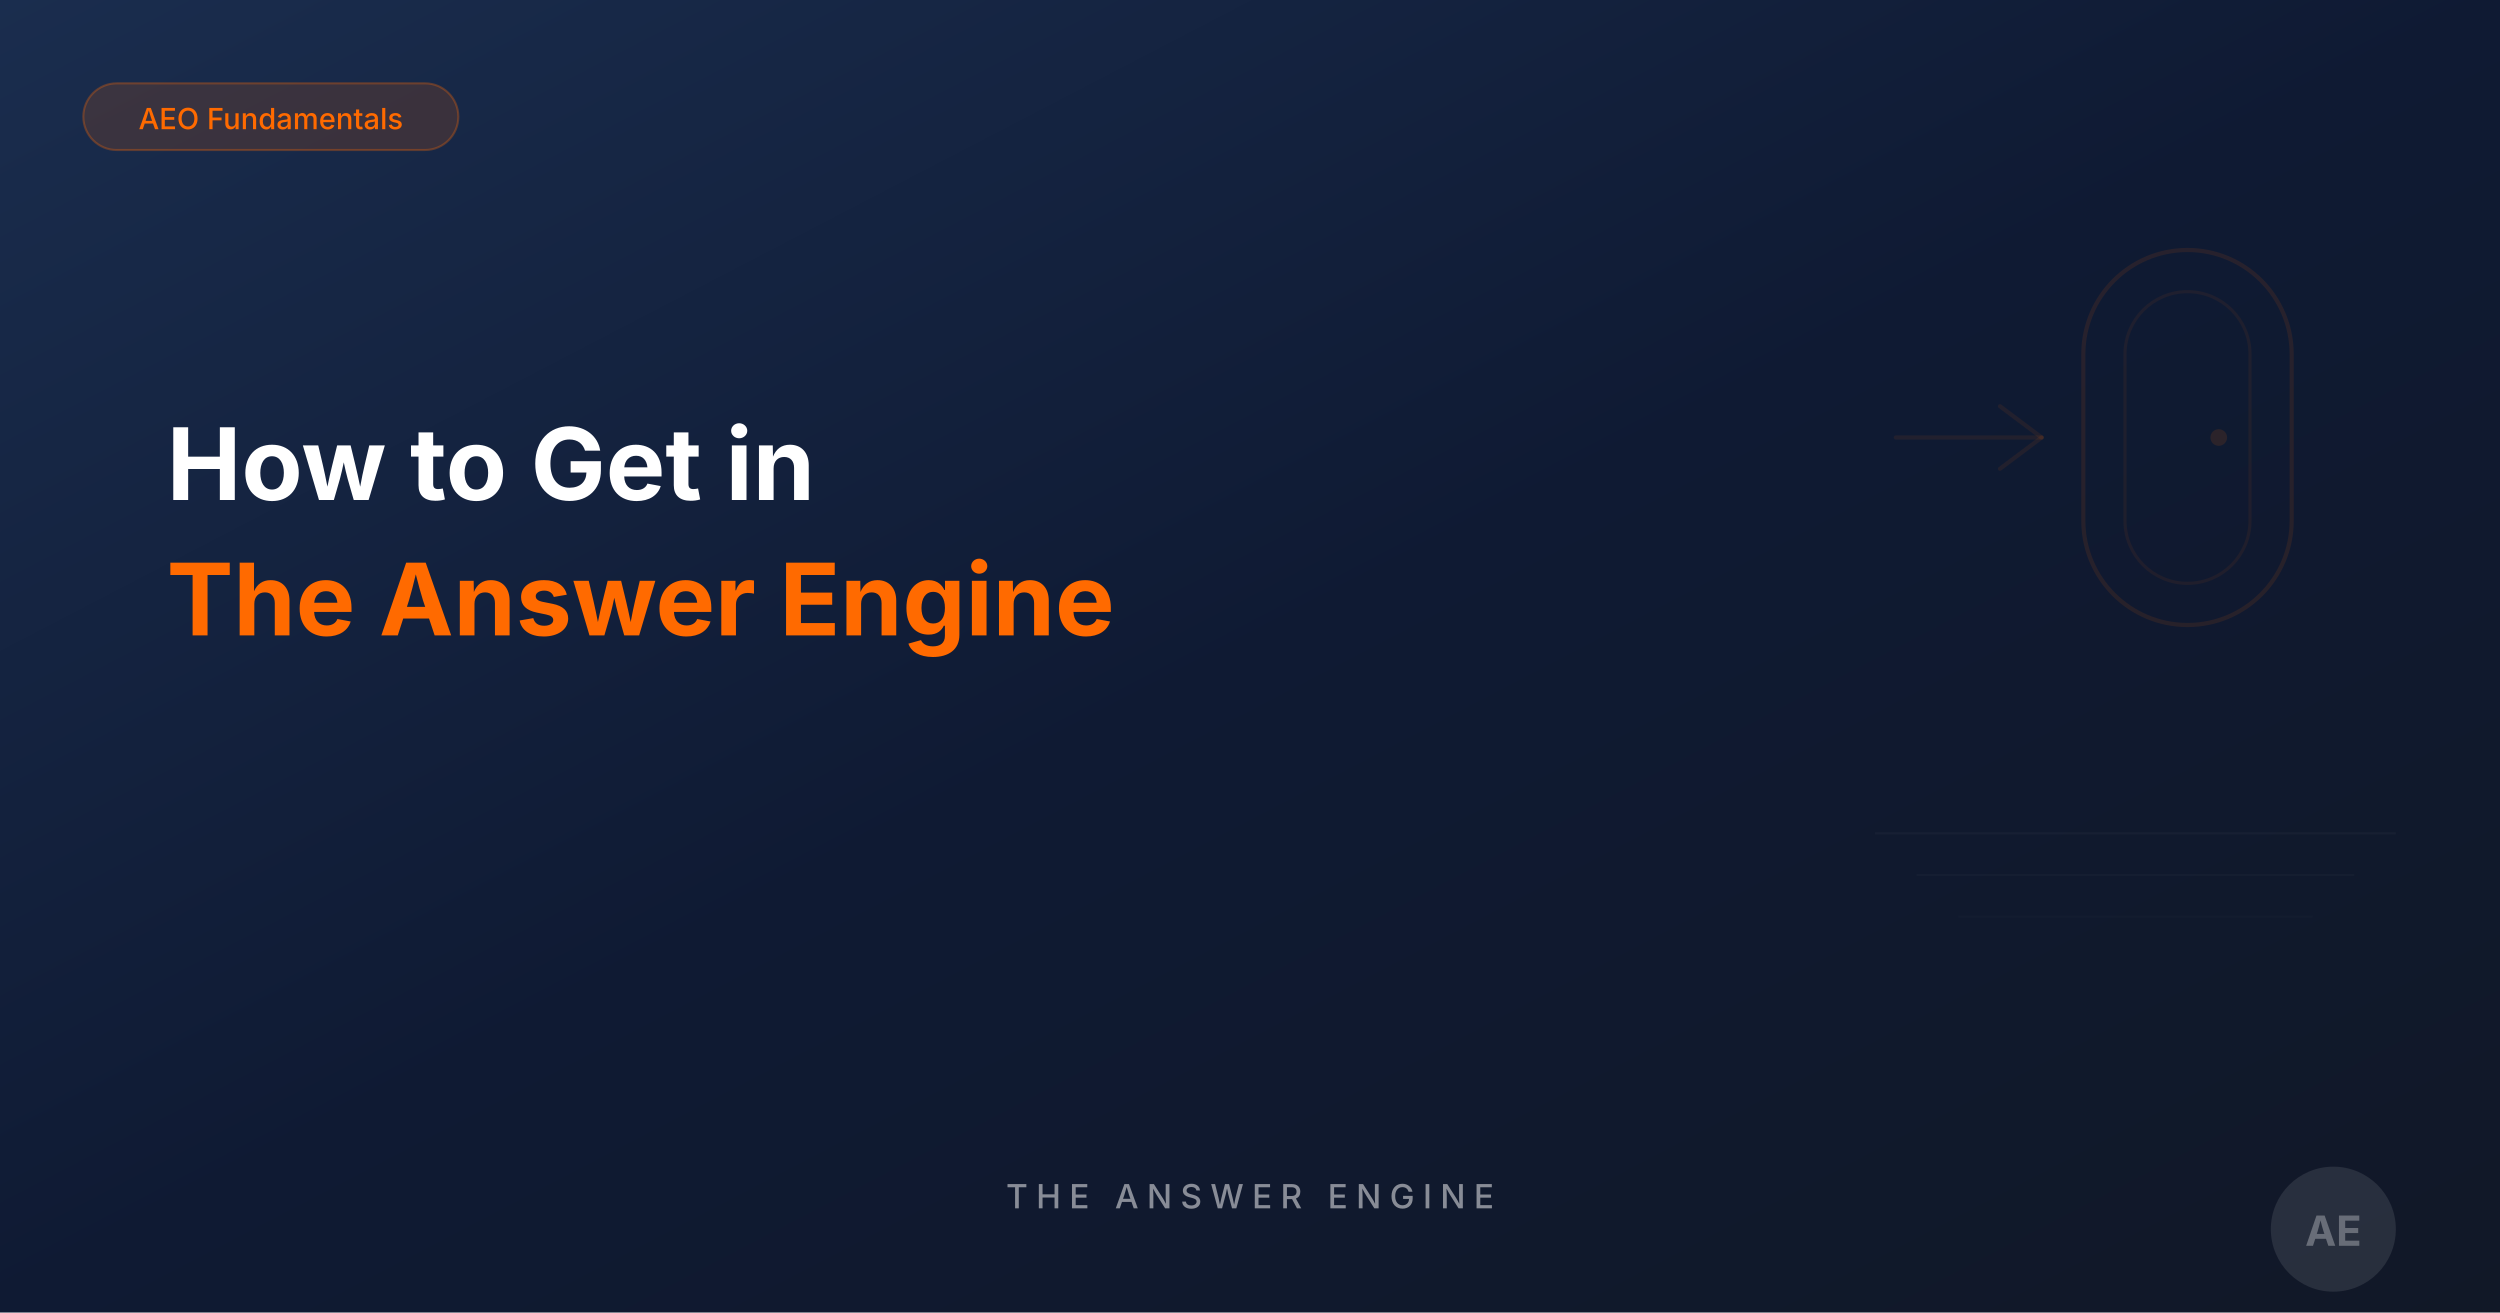
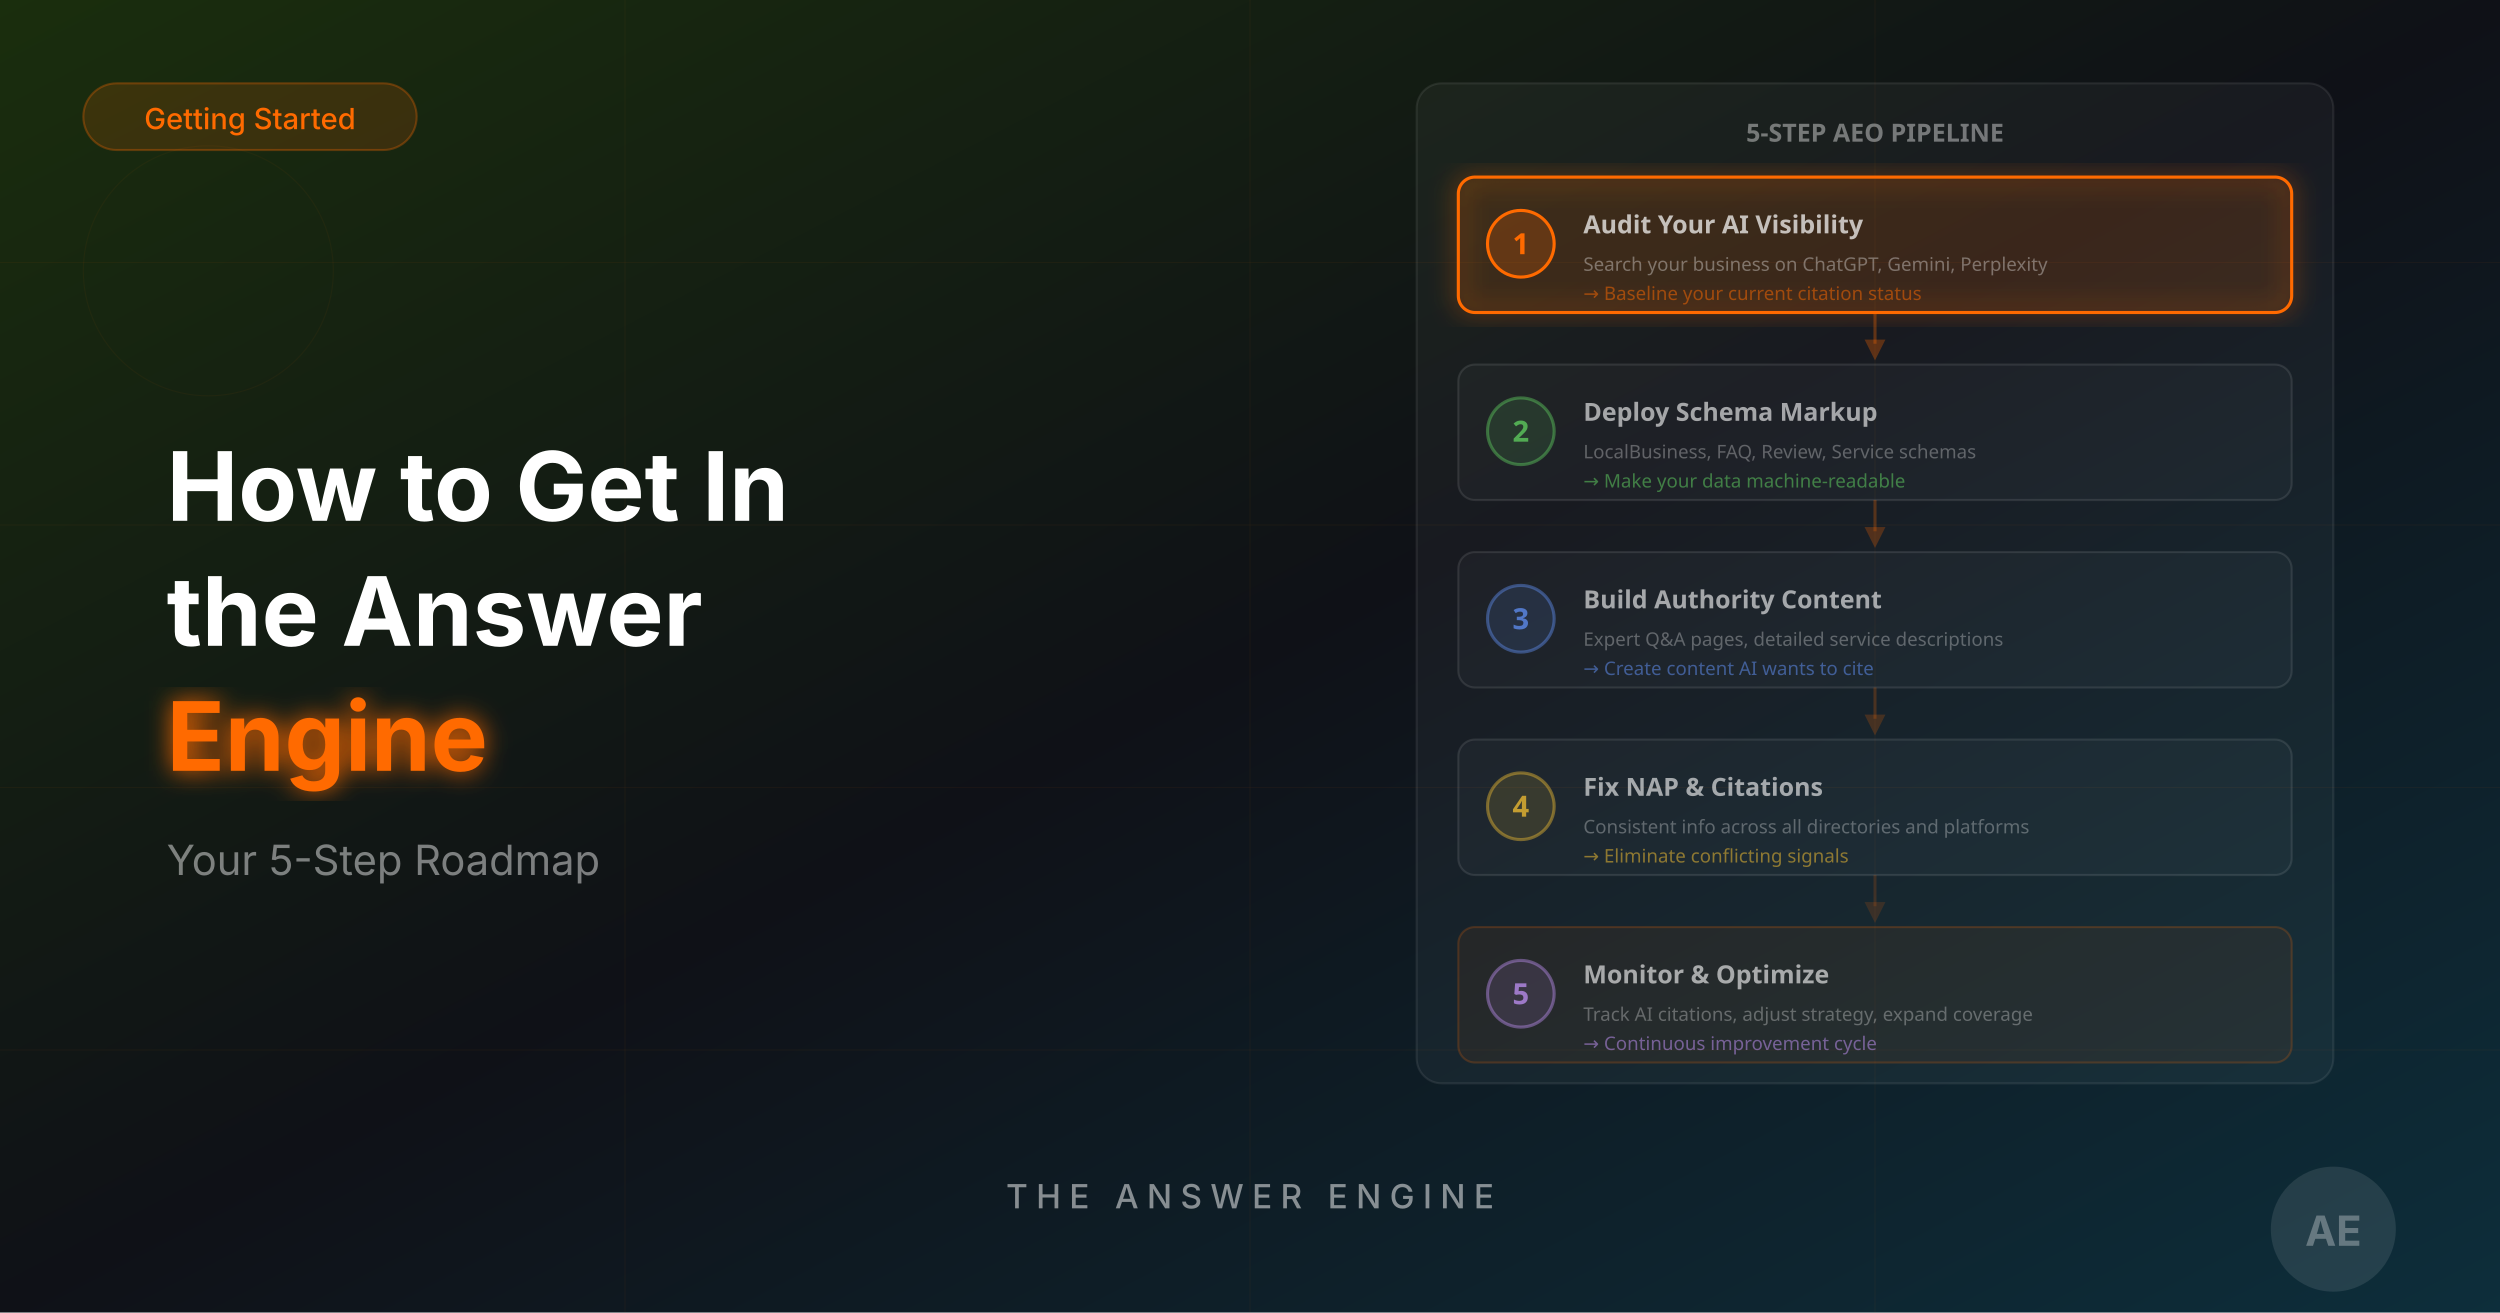
<svg xmlns="http://www.w3.org/2000/svg" width="1200" height="630" viewBox="0 0 1200 630">
  <defs>
-     <linearGradient id="bg" x1="0%" y1="0%" x2="100%" y2="100%">
-       <stop offset="0%" style="stop-color:#1a2d4e;stop-opacity:1" />
-       <stop offset="50%" style="stop-color:#0f1a33;stop-opacity:1" />
-       <stop offset="100%" style="stop-color:#111827;stop-opacity:1" />
+     <linearGradient id="bg11" x1="0%" y1="0%" x2="100%" y2="100%">
+       <stop offset="0%" style="stop-color:#1a2e0d;stop-opacity:1" />
+       <stop offset="50%" style="stop-color:#0F1117;stop-opacity:1" />
+       <stop offset="100%" style="stop-color:#0d2e3b;stop-opacity:1" />
    </linearGradient>
+     <filter id="glow11">
+       <feGaussianBlur stdDeviation="6" result="blur11" />
+       <feMerge>
+         <feMergeNode in="blur11" />
+         <feMergeNode in="SourceGraphic" />
+       </feMerge>
+     </filter>
  </defs>
-   <rect width="1200" height="630" fill="url(#bg)" />
-   <rect x="1000" y="120" width="100" height="180" rx="50" ry="50" stroke="rgba(255,106,0,0.1)" stroke-width="2" fill="none" />
-   <rect x="1020" y="140" width="60" height="140" rx="30" ry="30" stroke="rgba(255,106,0,0.07)" stroke-width="1.5" fill="none" />
-   <circle cx="1065" cy="210" r="4" fill="rgba(255,106,0,0.12)" />
-   <g stroke="rgba(255,106,0,0.08)" stroke-width="2" stroke-linecap="round">
-     <line x1="910" y1="210" x2="980" y2="210" />
-     <line x1="960" y1="195" x2="980" y2="210" />
-     <line x1="960" y1="225" x2="980" y2="210" />
+   <rect width="1200" height="630" fill="url(#bg11)" />
+   <line x1="0" y1="126" x2="1200" y2="126" stroke="rgba(255,106,0,0.05)" stroke-width="0.5" />
+   <line x1="0" y1="252" x2="1200" y2="252" stroke="rgba(255,106,0,0.05)" stroke-width="0.5" />
+   <line x1="0" y1="378" x2="1200" y2="378" stroke="rgba(255,106,0,0.05)" stroke-width="0.5" />
+   <line x1="0" y1="504" x2="1200" y2="504" stroke="rgba(255,106,0,0.05)" stroke-width="0.5" />
+   <line x1="300" y1="0" x2="300" y2="630" stroke="rgba(255,106,0,0.05)" stroke-width="0.5" />
+   <line x1="600" y1="0" x2="600" y2="630" stroke="rgba(255,106,0,0.05)" stroke-width="0.5" />
+   <line x1="900" y1="0" x2="900" y2="630" stroke="rgba(255,106,0,0.05)" stroke-width="0.5" />
+   <g transform="translate(680, 40)">
+     <rect x="0" y="0" width="440" height="480" rx="12" fill="rgba(255,255,255,0.04)" stroke="rgba(255,255,255,0.08)" stroke-width="1" />
+     <text x="220" y="28" font-family="system-ui, sans-serif" font-size="12" fill="rgba(255,255,255,0.4)" text-anchor="middle" font-weight="600">5-STEP AEO PIPELINE</text>
+     <rect x="20" y="45" width="400" height="65" rx="8" fill="rgba(255,106,0,0.08)" stroke="#FF6A00" stroke-width="1.5" filter="url(#glow11)" />
+     <circle cx="50" cy="77" r="16" fill="rgba(255,106,0,0.2)" stroke="#FF6A00" stroke-width="1.5" />
+     <text x="50" y="82" font-family="system-ui, sans-serif" font-size="14" fill="#FF6A00" text-anchor="middle" font-weight="700">1</text>
+     <text x="80" y="72" font-family="system-ui, sans-serif" font-size="12" fill="rgba(255,255,255,0.7)" font-weight="600">Audit Your AI Visibility</text>
+     <text x="80" y="90" font-family="system-ui, sans-serif" font-size="9" fill="rgba(255,255,255,0.35)">Search your business on ChatGPT, Gemini, Perplexity</text>
+     <text x="80" y="104" font-family="system-ui, sans-serif" font-size="9" fill="rgba(255,106,0,0.5)">→ Baseline your current citation status</text>
+     <line x1="220" y1="110" x2="220" y2="125" stroke="rgba(255,106,0,0.3)" stroke-width="1.5" />
+     <polygon points="215,123 220,133 225,123" fill="rgba(255,106,0,0.3)" />
+     <rect x="20" y="135" width="400" height="65" rx="8" fill="rgba(255,255,255,0.03)" stroke="rgba(255,255,255,0.1)" stroke-width="1" />
+     <circle cx="50" cy="167" r="16" fill="rgba(100,220,100,0.12)" stroke="rgba(100,220,100,0.4)" stroke-width="1.5" />
+     <text x="50" y="172" font-family="system-ui, sans-serif" font-size="14" fill="rgba(100,220,100,0.7)" text-anchor="middle" font-weight="700">2</text>
+     <text x="80" y="162" font-family="system-ui, sans-serif" font-size="12" fill="rgba(255,255,255,0.6)" font-weight="600">Deploy Schema Markup</text>
+     <text x="80" y="180" font-family="system-ui, sans-serif" font-size="9" fill="rgba(255,255,255,0.3)">LocalBusiness, FAQ, Review, Service schemas</text>
+     <text x="80" y="194" font-family="system-ui, sans-serif" font-size="9" fill="rgba(100,220,100,0.5)">→ Make your data machine-readable</text>
+     <line x1="220" y1="200" x2="220" y2="215" stroke="rgba(255,106,0,0.25)" stroke-width="1.5" />
+     <polygon points="215,213 220,223 225,213" fill="rgba(255,106,0,0.25)" />
+     <rect x="20" y="225" width="400" height="65" rx="8" fill="rgba(255,255,255,0.03)" stroke="rgba(255,255,255,0.1)" stroke-width="1" />
+     <circle cx="50" cy="257" r="16" fill="rgba(100,150,255,0.12)" stroke="rgba(100,150,255,0.4)" stroke-width="1.5" />
+     <text x="50" y="262" font-family="system-ui, sans-serif" font-size="14" fill="rgba(100,150,255,0.7)" text-anchor="middle" font-weight="700">3</text>
+     <text x="80" y="252" font-family="system-ui, sans-serif" font-size="12" fill="rgba(255,255,255,0.6)" font-weight="600">Build Authority Content</text>
+     <text x="80" y="270" font-family="system-ui, sans-serif" font-size="9" fill="rgba(255,255,255,0.3)">Expert Q&amp;A pages, detailed service descriptions</text>
+     <text x="80" y="284" font-family="system-ui, sans-serif" font-size="9" fill="rgba(100,150,255,0.5)">→ Create content AI wants to cite</text>
+     <line x1="220" y1="290" x2="220" y2="305" stroke="rgba(255,106,0,0.2)" stroke-width="1.5" />
+     <polygon points="215,303 220,313 225,303" fill="rgba(255,106,0,0.2)" />
+     <rect x="20" y="315" width="400" height="65" rx="8" fill="rgba(255,255,255,0.03)" stroke="rgba(255,255,255,0.1)" stroke-width="1" />
+     <circle cx="50" cy="347" r="16" fill="rgba(255,200,50,0.12)" stroke="rgba(255,200,50,0.4)" stroke-width="1.5" />
+     <text x="50" y="352" font-family="system-ui, sans-serif" font-size="14" fill="rgba(255,200,50,0.7)" text-anchor="middle" font-weight="700">4</text>
+     <text x="80" y="342" font-family="system-ui, sans-serif" font-size="12" fill="rgba(255,255,255,0.6)" font-weight="600">Fix NAP &amp; Citations</text>
+     <text x="80" y="360" font-family="system-ui, sans-serif" font-size="9" fill="rgba(255,255,255,0.3)">Consistent info across all directories and platforms</text>
+     <text x="80" y="374" font-family="system-ui, sans-serif" font-size="9" fill="rgba(255,200,50,0.5)">→ Eliminate conflicting signals</text>
+     <line x1="220" y1="380" x2="220" y2="395" stroke="rgba(255,106,0,0.15)" stroke-width="1.5" />
+     <polygon points="215,393 220,403 225,393" fill="rgba(255,106,0,0.15)" />
+     <rect x="20" y="405" width="400" height="65" rx="8" fill="rgba(255,106,0,0.06)" stroke="rgba(255,106,0,0.2)" stroke-width="1" />
+     <circle cx="50" cy="437" r="16" fill="rgba(200,150,255,0.12)" stroke="rgba(200,150,255,0.4)" stroke-width="1.5" />
+     <text x="50" y="442" font-family="system-ui, sans-serif" font-size="14" fill="rgba(200,150,255,0.7)" text-anchor="middle" font-weight="700">5</text>
+     <text x="80" y="432" font-family="system-ui, sans-serif" font-size="12" fill="rgba(255,255,255,0.6)" font-weight="600">Monitor &amp; Optimize</text>
+     <text x="80" y="450" font-family="system-ui, sans-serif" font-size="9" fill="rgba(255,255,255,0.3)">Track AI citations, adjust strategy, expand coverage</text>
+     <text x="80" y="464" font-family="system-ui, sans-serif" font-size="9" fill="rgba(200,150,255,0.5)">→ Continuous improvement cycle</text>
  </g>
-   <line x1="900" y1="400" x2="1150" y2="400" stroke="rgba(255,255,255,0.03)" stroke-width="1" />
-   <line x1="920" y1="420" x2="1130" y2="420" stroke="rgba(255,255,255,0.02)" stroke-width="1" />
-   <line x1="940" y1="440" x2="1110" y2="440" stroke="rgba(255,255,255,0.015)" stroke-width="1" />
-   <rect x="40" y="40" width="180" height="32" rx="16" fill="rgba(255,106,0,0.15)" stroke="rgba(255,106,0,0.3)" stroke-width="1" />
-   <text x="130" y="62" font-family="system-ui, -apple-system, sans-serif" font-size="14" font-weight="500" fill="#FF6A00" text-anchor="middle">AEO Fundamentals</text>
-   <text x="80" y="240" font-family="system-ui, -apple-system, sans-serif" font-size="48" font-weight="700" fill="white">How to Get in</text>
-   <text x="80" y="305" font-family="system-ui, -apple-system, sans-serif" font-size="48" font-weight="700" fill="#FF6A00">The Answer Engine</text>
+   <circle cx="100" cy="130" r="60" stroke="rgba(255,106,0,0.05)" stroke-width="0.5" fill="none" />
+   <rect x="40" y="40" width="160" height="32" rx="16" fill="rgba(255,106,0,0.15)" stroke="rgba(255,106,0,0.3)" stroke-width="1" />
+   <text x="120" y="62" font-family="system-ui, -apple-system, sans-serif" font-size="14" font-weight="500" fill="#FF6A00" text-anchor="middle">Getting Started</text>
+   <text x="80" y="250" font-family="system-ui, -apple-system, sans-serif" font-size="46" font-weight="700" fill="white">How to Get In</text>
+   <text x="80" y="310" font-family="system-ui, -apple-system, sans-serif" font-size="46" font-weight="700" fill="white">the Answer</text>
+   <text x="80" y="370" font-family="system-ui, -apple-system, sans-serif" font-size="46" font-weight="700" fill="#FF6A00" filter="url(#glow11)">Engine</text>
+   <text x="80" y="420" font-family="system-ui, -apple-system, sans-serif" font-size="20" font-weight="400" fill="rgba(255,255,255,0.45)">Your 5-Step Roadmap</text>
  <text x="600" y="580" font-family="system-ui, -apple-system, sans-serif" font-size="16" font-weight="500" fill="rgba(255,255,255,0.5)" text-anchor="middle" letter-spacing="4">THE ANSWER ENGINE</text>
  <circle cx="1120" cy="590" r="30" fill="rgba(255,255,255,0.1)" />
  <text x="1120" y="598" font-family="system-ui, -apple-system, sans-serif" font-size="20" font-weight="700" fill="rgba(255,255,255,0.3)" text-anchor="middle">AE</text>
</svg>
